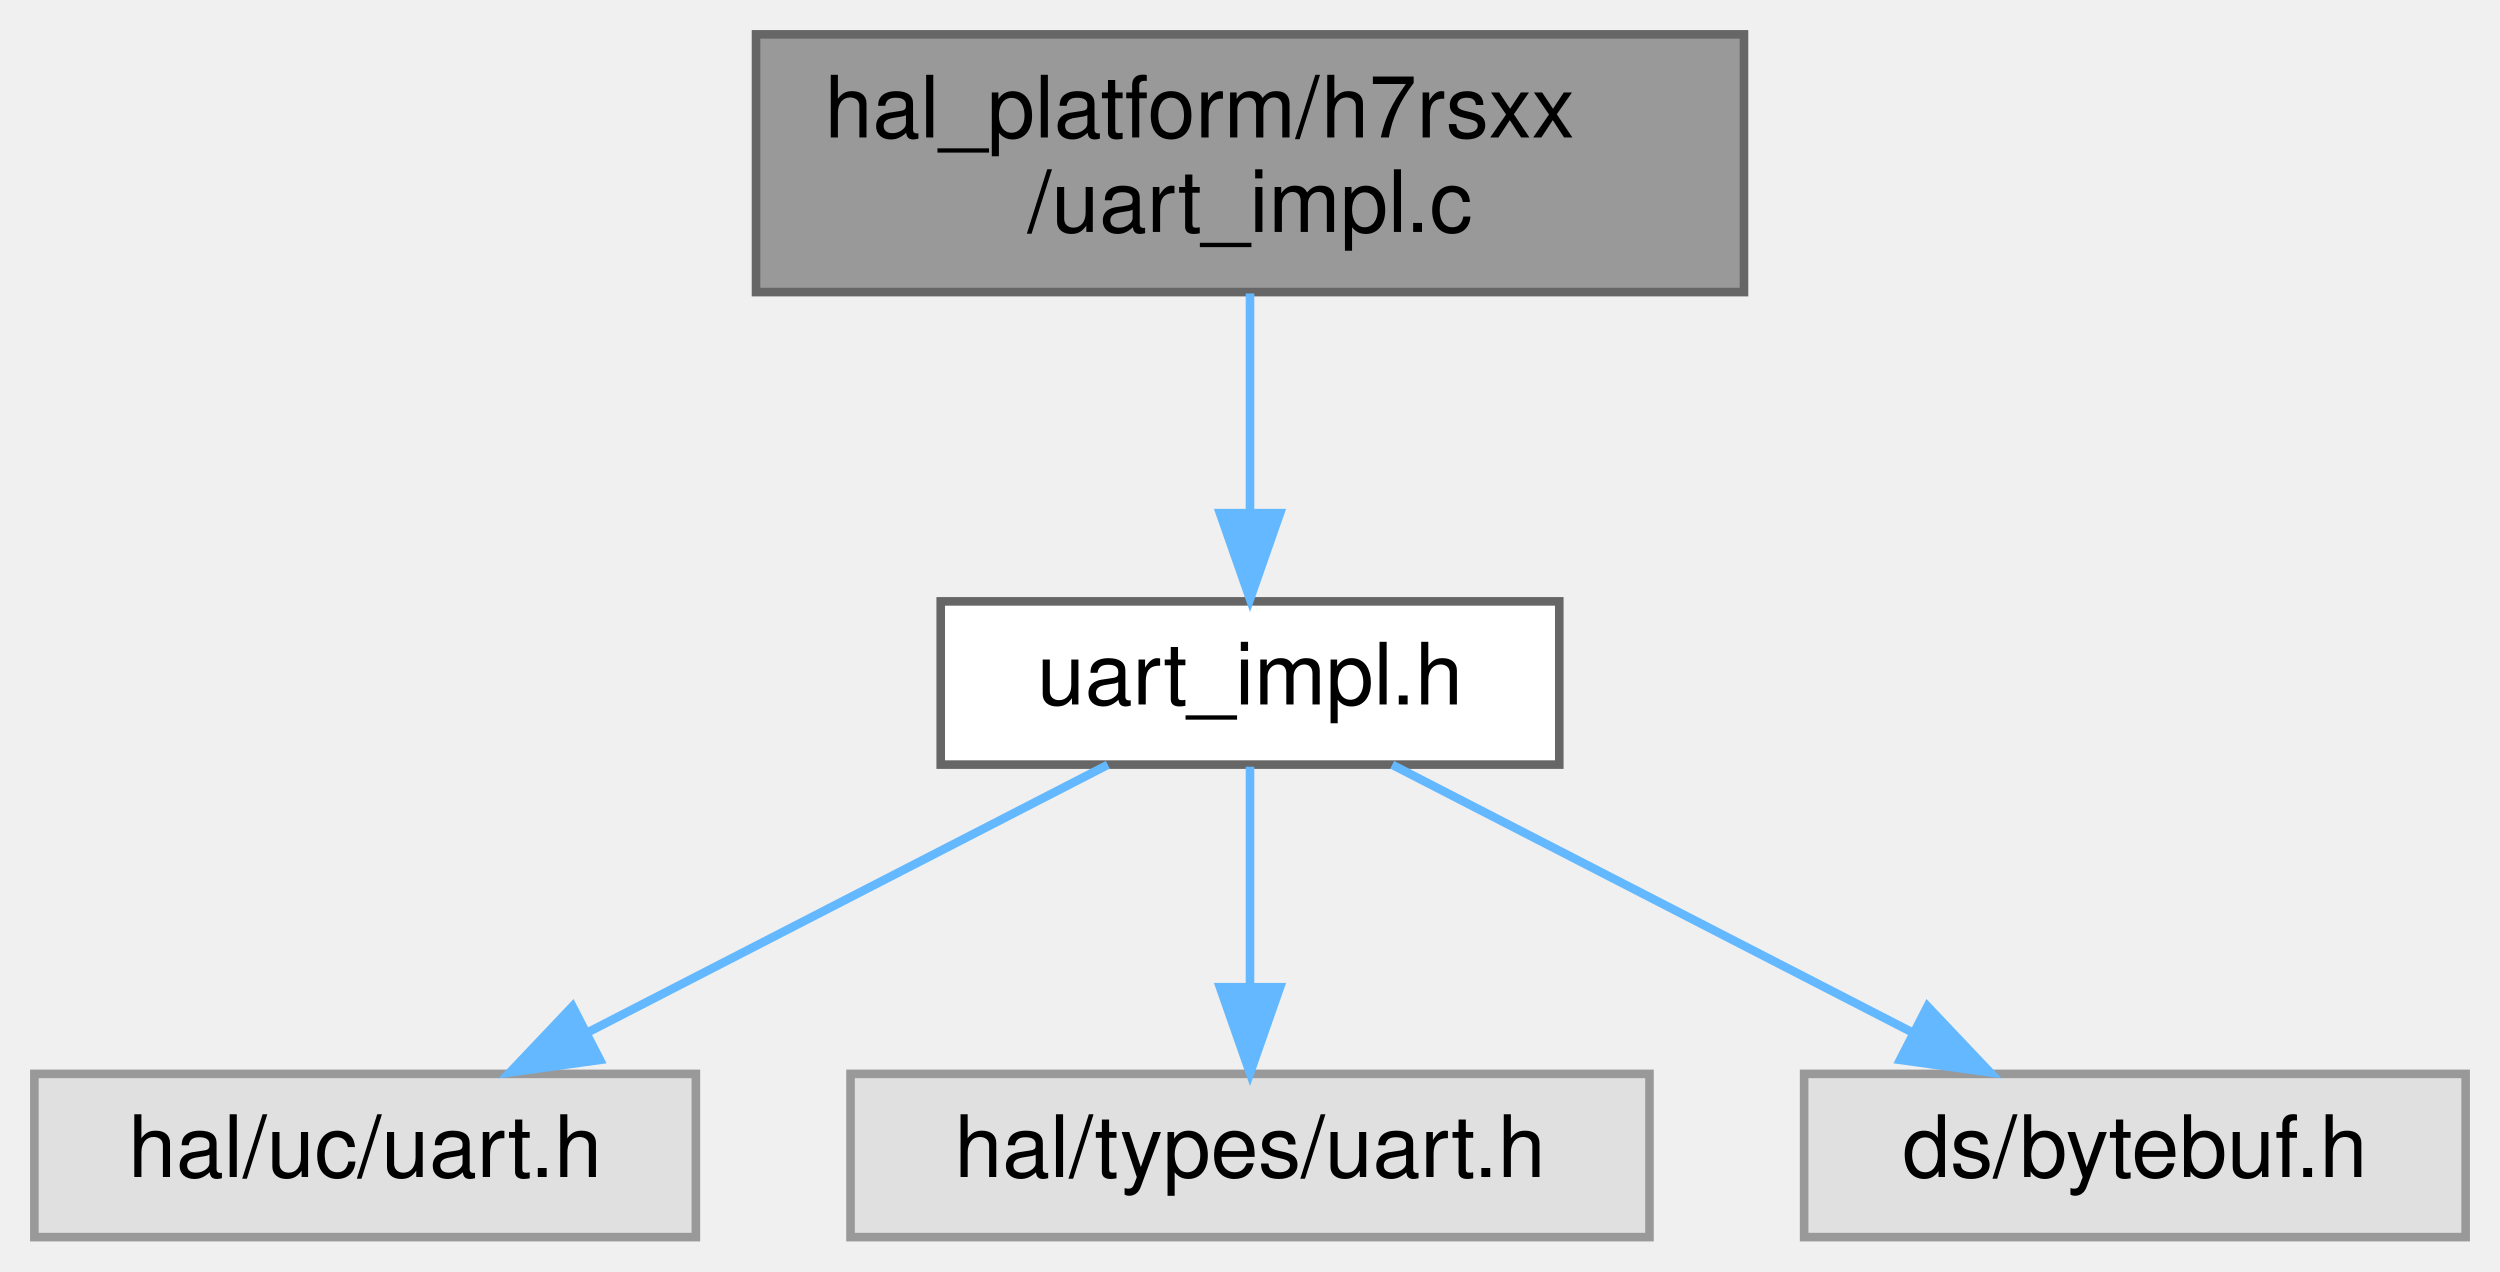
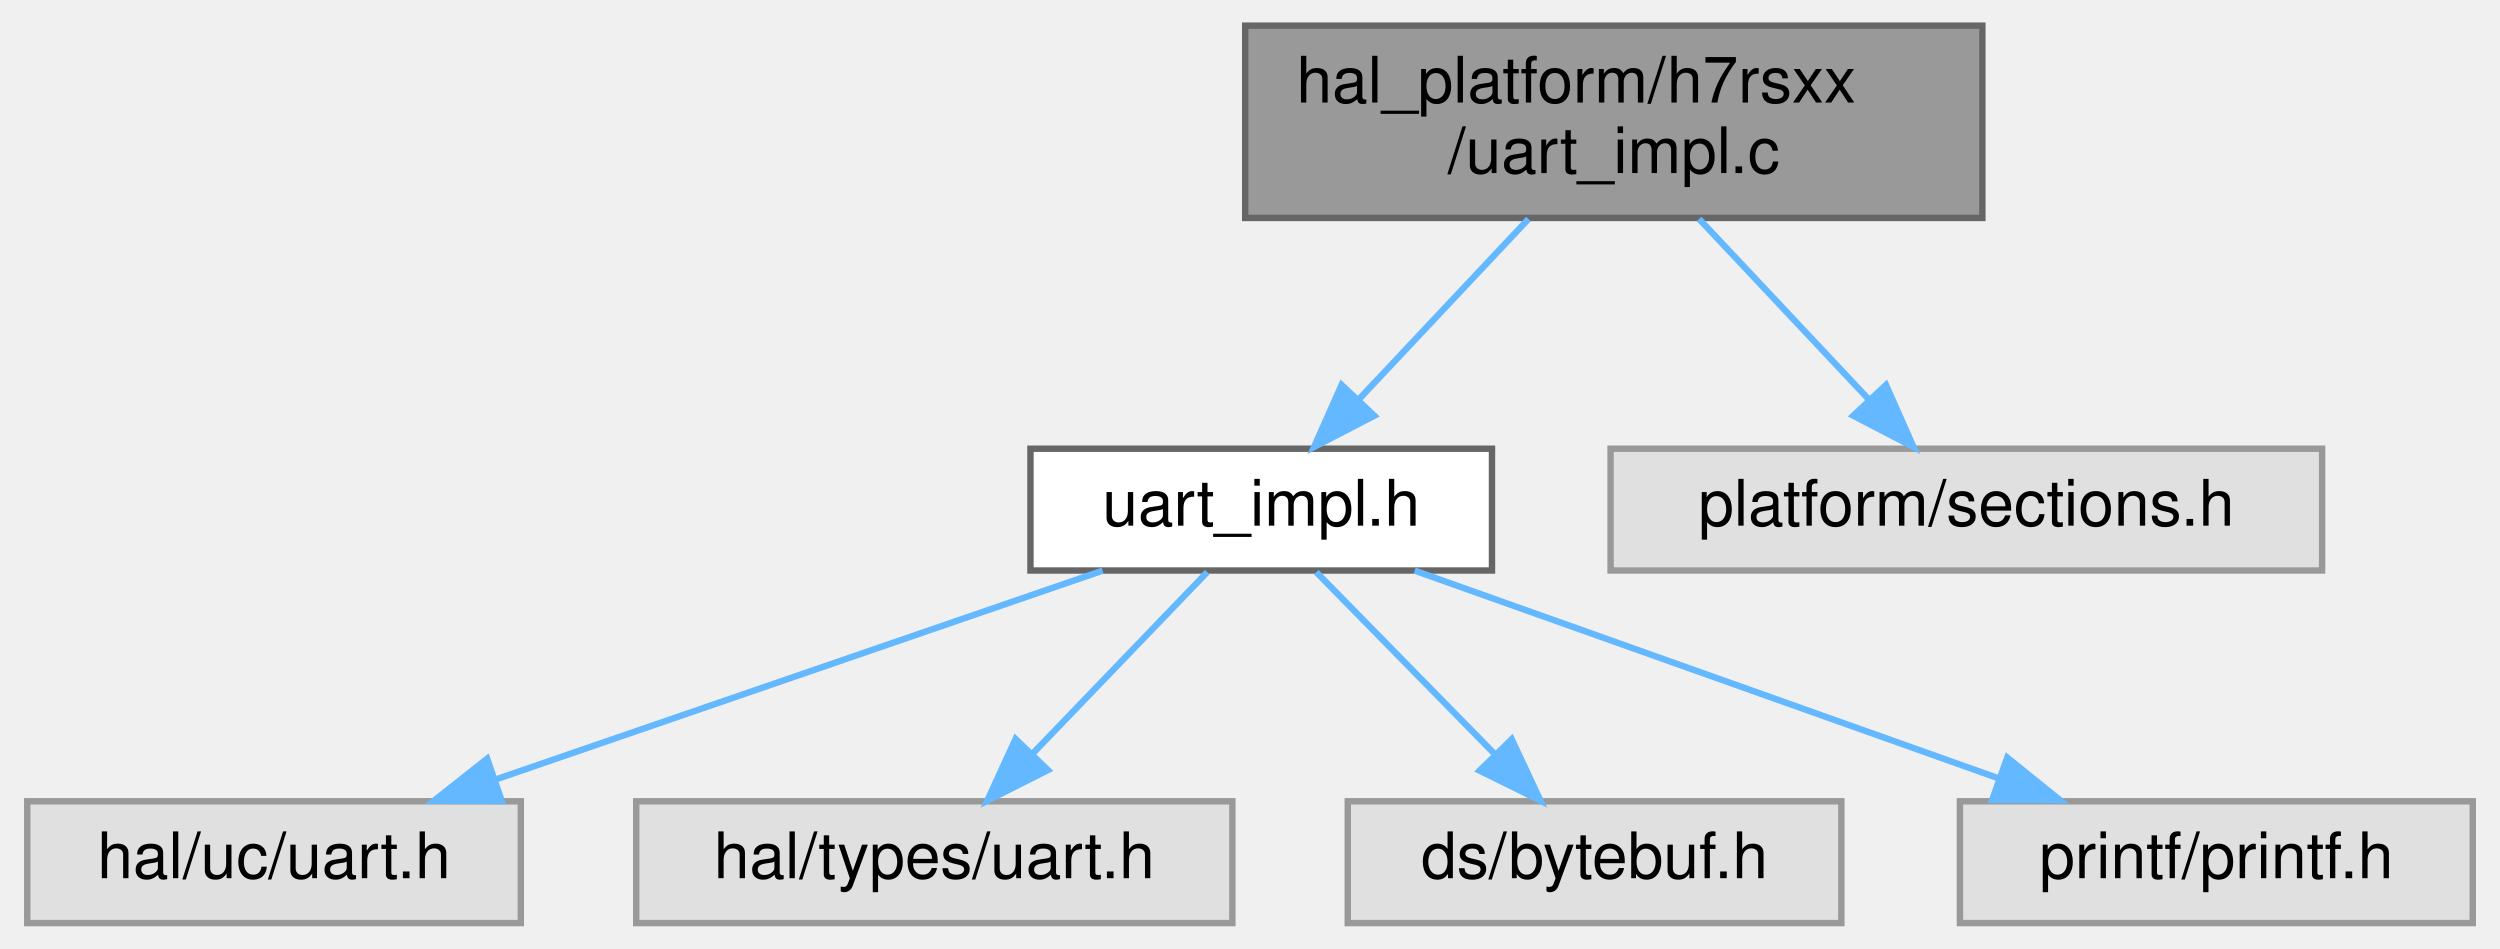
- <svg xmlns="http://www.w3.org/2000/svg" xmlns:xlink="http://www.w3.org/1999/xlink" width="291pt" height="148pt" viewBox="0.00 0.00 291.00 148.00">
+ <svg xmlns="http://www.w3.org/2000/svg" xmlns:xlink="http://www.w3.org/1999/xlink" width="390pt" height="148pt" viewBox="0.00 0.00 389.50 148.00">
  <g id="graph0" class="graph" transform="scale(1 1) rotate(0) translate(4 144)">
    <g id="Node000001" class="node">
      <g id="a_Node000001">
        <a xlink:title=" ">
-           <polygon fill="#999999" stroke="#666666" points="199,-140 84,-140 84,-110 199,-110 199,-140" />
-           <text text-anchor="start" x="92" y="-128" font-family="Helvetica,sans-Serif" font-size="10.00">hal_platform/h7rsxx</text>
-           <text text-anchor="middle" x="141.5" y="-117" font-family="Helvetica,sans-Serif" font-size="10.00">/uart_impl.c</text>
+           <polygon fill="#999999" stroke="#666666" points="305,-140 190,-140 190,-110 305,-110 305,-140" />
+           <text text-anchor="start" x="198" y="-128" font-family="Helvetica,sans-Serif" font-size="10.00">hal_platform/h7rsxx</text>
+           <text text-anchor="middle" x="247.5" y="-117" font-family="Helvetica,sans-Serif" font-size="10.00">/uart_impl.c</text>
        </a>
      </g>
    </g>
    <g id="Node000002" class="node">
      <g id="a_Node000002">
        <a xlink:href="h7rsxx_2uart__impl_8h.html" target="_top" xlink:title=" ">
-           <polygon fill="white" stroke="#666666" points="177.5,-74 105.5,-74 105.5,-55 177.5,-55 177.5,-74" />
-           <text text-anchor="middle" x="141.5" y="-62" font-family="Helvetica,sans-Serif" font-size="10.00">uart_impl.h</text>
+           <polygon fill="white" stroke="#666666" points="228.5,-74 156.5,-74 156.5,-55 228.5,-55 228.5,-74" />
+           <text text-anchor="middle" x="192.5" y="-62" font-family="Helvetica,sans-Serif" font-size="10.00">uart_impl.h</text>
        </a>
      </g>
    </g>
    <g id="edge1_Node000001_Node000002" class="edge">
      <g id="a_edge1_Node000001_Node000002">
        <a xlink:title=" ">
-           <path fill="none" stroke="#63b8ff" d="M141.5,-109.84C141.5,-102.21 141.5,-92.7 141.5,-84.45" />
-           <polygon fill="#63b8ff" stroke="#63b8ff" points="145,-84.27 141.5,-74.27 138,-84.27 145,-84.27" />
+           <path fill="none" stroke="#63b8ff" d="M234.19,-109.84C226.2,-101.35 216.02,-90.52 207.72,-81.69" />
+           <polygon fill="#63b8ff" stroke="#63b8ff" points="210.14,-79.15 200.74,-74.27 205.04,-83.95 210.14,-79.15" />
+         </a>
+       </g>
+     </g>
+     <g id="Node000007" class="node">
+       <g id="a_Node000007">
+         <a xlink:title=" ">
+           <polygon fill="#e0e0e0" stroke="#999999" points="358,-74 247,-74 247,-55 358,-55 358,-74" />
+           <text text-anchor="middle" x="302.5" y="-62" font-family="Helvetica,sans-Serif" font-size="10.00">platform/sections.h</text>
+         </a>
+       </g>
+     </g>
+     <g id="edge6_Node000001_Node000007" class="edge">
+       <g id="a_edge6_Node000001_Node000007">
+         <a xlink:title=" ">
+           <path fill="none" stroke="#63b8ff" d="M260.81,-109.84C268.8,-101.35 278.98,-90.52 287.28,-81.69" />
+           <polygon fill="#63b8ff" stroke="#63b8ff" points="289.96,-83.95 294.26,-74.27 284.86,-79.15 289.96,-83.95" />
        </a>
      </g>
    </g>
    <g id="Node000003" class="node">
      <g id="a_Node000003">
        <a xlink:title=" ">
          <polygon fill="#e0e0e0" stroke="#999999" points="77,-19 0,-19 0,0 77,0 77,-19" />
          <text text-anchor="middle" x="38.5" y="-7" font-family="Helvetica,sans-Serif" font-size="10.00">hal/uc/uart.h</text>
        </a>
      </g>
    </g>
    <g id="edge2_Node000002_Node000003" class="edge">
      <g id="a_edge2_Node000002_Node000003">
        <a xlink:title=" ">
-           <path fill="none" stroke="#63b8ff" d="M124.95,-54.98C108.61,-46.57 83.37,-33.59 64.37,-23.81" />
-           <polygon fill="#63b8ff" stroke="#63b8ff" points="65.84,-20.63 55.35,-19.17 62.64,-26.86 65.84,-20.63" />
+           <path fill="none" stroke="#63b8ff" d="M167.76,-54.98C142.13,-46.16 101.87,-32.31 73.09,-22.41" />
+           <polygon fill="#63b8ff" stroke="#63b8ff" points="74.03,-19.03 63.44,-19.08 71.75,-25.65 74.03,-19.03" />
        </a>
      </g>
    </g>
    <g id="Node000004" class="node">
      <g id="a_Node000004">
        <a xlink:title=" ">
          <polygon fill="#e0e0e0" stroke="#999999" points="188,-19 95,-19 95,0 188,0 188,-19" />
          <text text-anchor="middle" x="141.5" y="-7" font-family="Helvetica,sans-Serif" font-size="10.00">hal/types/uart.h</text>
        </a>
      </g>
    </g>
    <g id="edge3_Node000002_Node000004" class="edge">
      <g id="a_edge3_Node000002_Node000004">
        <a xlink:title=" ">
-           <path fill="none" stroke="#63b8ff" d="M141.5,-54.75C141.5,-47.8 141.5,-37.85 141.5,-29.13" />
-           <polygon fill="#63b8ff" stroke="#63b8ff" points="145,-29.09 141.5,-19.09 138,-29.09 145,-29.09" />
+           <path fill="none" stroke="#63b8ff" d="M184.08,-54.75C176.73,-47.11 165.87,-35.82 156.96,-26.56" />
+           <polygon fill="#63b8ff" stroke="#63b8ff" points="159.22,-23.87 149.76,-19.09 154.18,-28.72 159.22,-23.87" />
        </a>
      </g>
    </g>
    <g id="Node000005" class="node">
      <g id="a_Node000005">
        <a xlink:title=" ">
          <polygon fill="#e0e0e0" stroke="#999999" points="283,-19 206,-19 206,0 283,0 283,-19" />
          <text text-anchor="middle" x="244.5" y="-7" font-family="Helvetica,sans-Serif" font-size="10.00">ds/bytebuf.h</text>
        </a>
      </g>
    </g>
    <g id="edge4_Node000002_Node000005" class="edge">
      <g id="a_edge4_Node000002_Node000005">
        <a xlink:title=" ">
-           <path fill="none" stroke="#63b8ff" d="M158.05,-54.98C174.39,-46.57 199.63,-33.59 218.63,-23.81" />
-           <polygon fill="#63b8ff" stroke="#63b8ff" points="220.36,-26.86 227.65,-19.17 217.16,-20.63 220.36,-26.86" />
+           <path fill="none" stroke="#63b8ff" d="M201.09,-54.75C208.66,-47.03 219.88,-35.6 229.01,-26.28" />
+           <polygon fill="#63b8ff" stroke="#63b8ff" points="231.57,-28.68 236.07,-19.09 226.57,-23.78 231.57,-28.68" />
+         </a>
+       </g>
+     </g>
+     <g id="Node000006" class="node">
+       <g id="a_Node000006">
+         <a xlink:title=" ">
+           <polygon fill="#e0e0e0" stroke="#999999" points="381.5,-19 301.5,-19 301.5,0 381.5,0 381.5,-19" />
+           <text text-anchor="middle" x="341.5" y="-7" font-family="Helvetica,sans-Serif" font-size="10.00">printf/printf.h</text>
+         </a>
+       </g>
+     </g>
+     <g id="edge5_Node000002_Node000006" class="edge">
+       <g id="a_edge5_Node000002_Node000006">
+         <a xlink:title=" ">
+           <path fill="none" stroke="#63b8ff" d="M216.44,-54.98C241.06,-46.23 279.62,-32.51 307.42,-22.62" />
+           <polygon fill="#63b8ff" stroke="#63b8ff" points="308.88,-25.82 317.12,-19.17 306.53,-19.22 308.88,-25.82" />
        </a>
      </g>
    </g>
  </g>
</svg>
